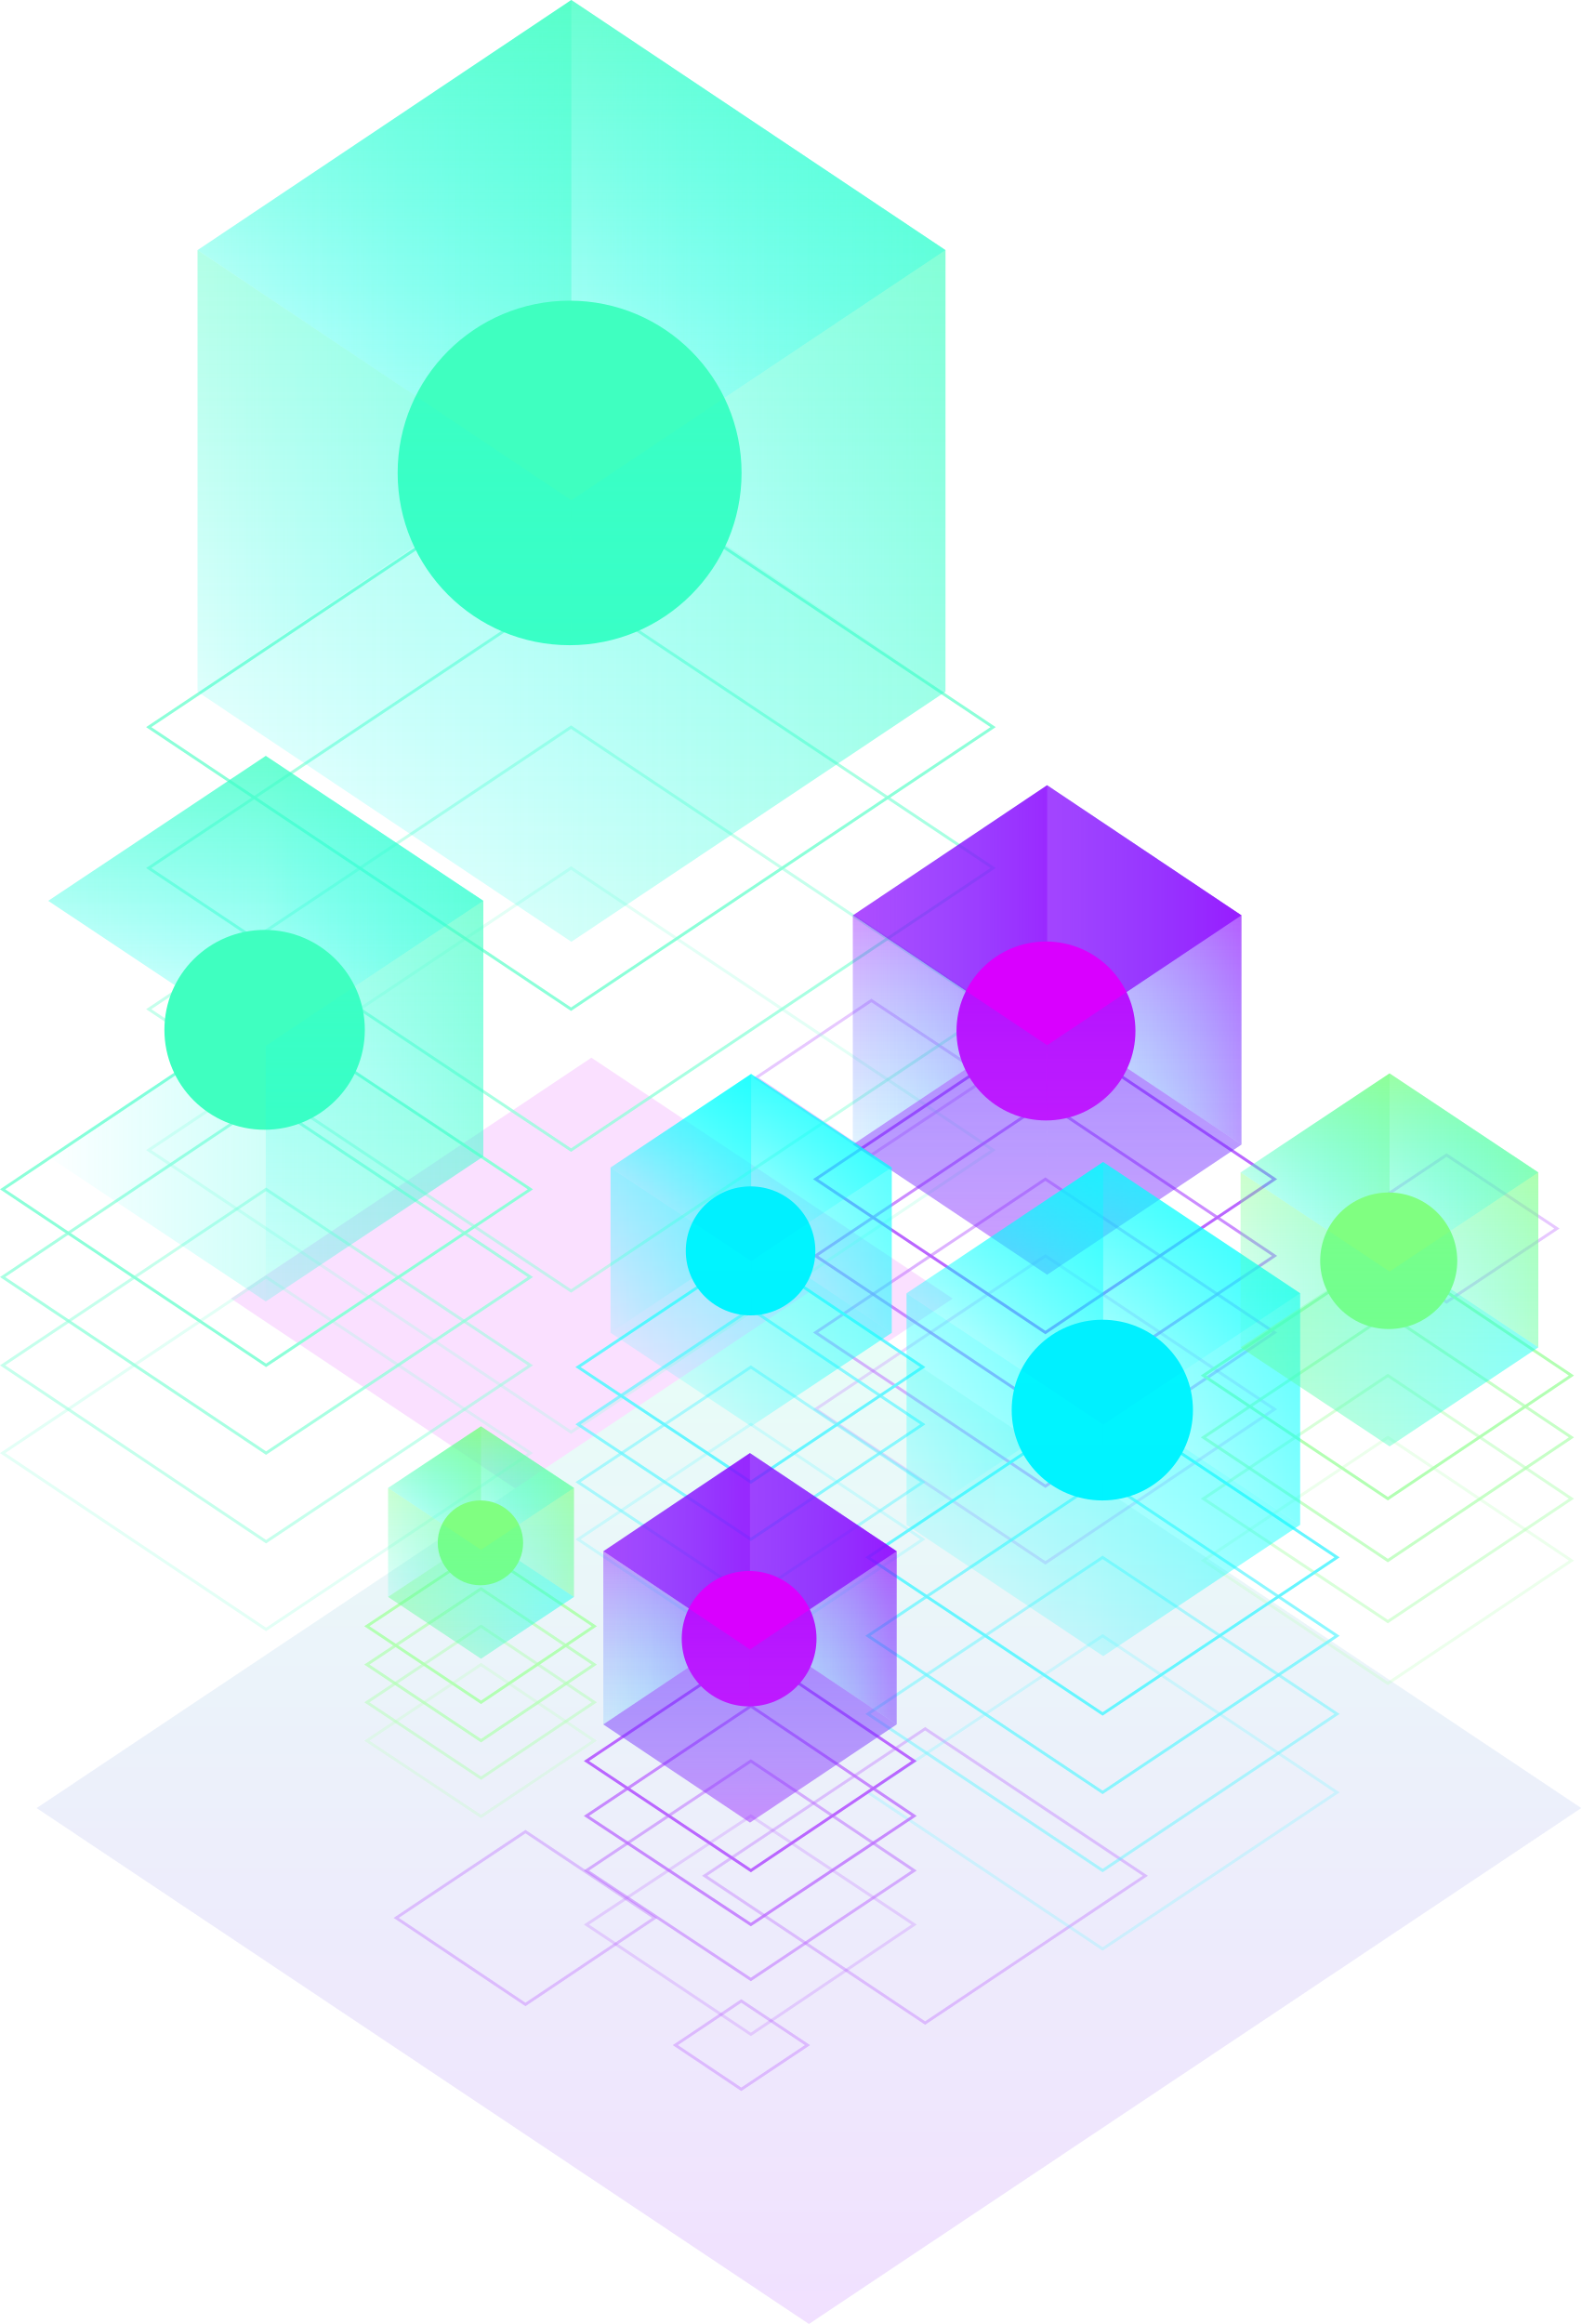
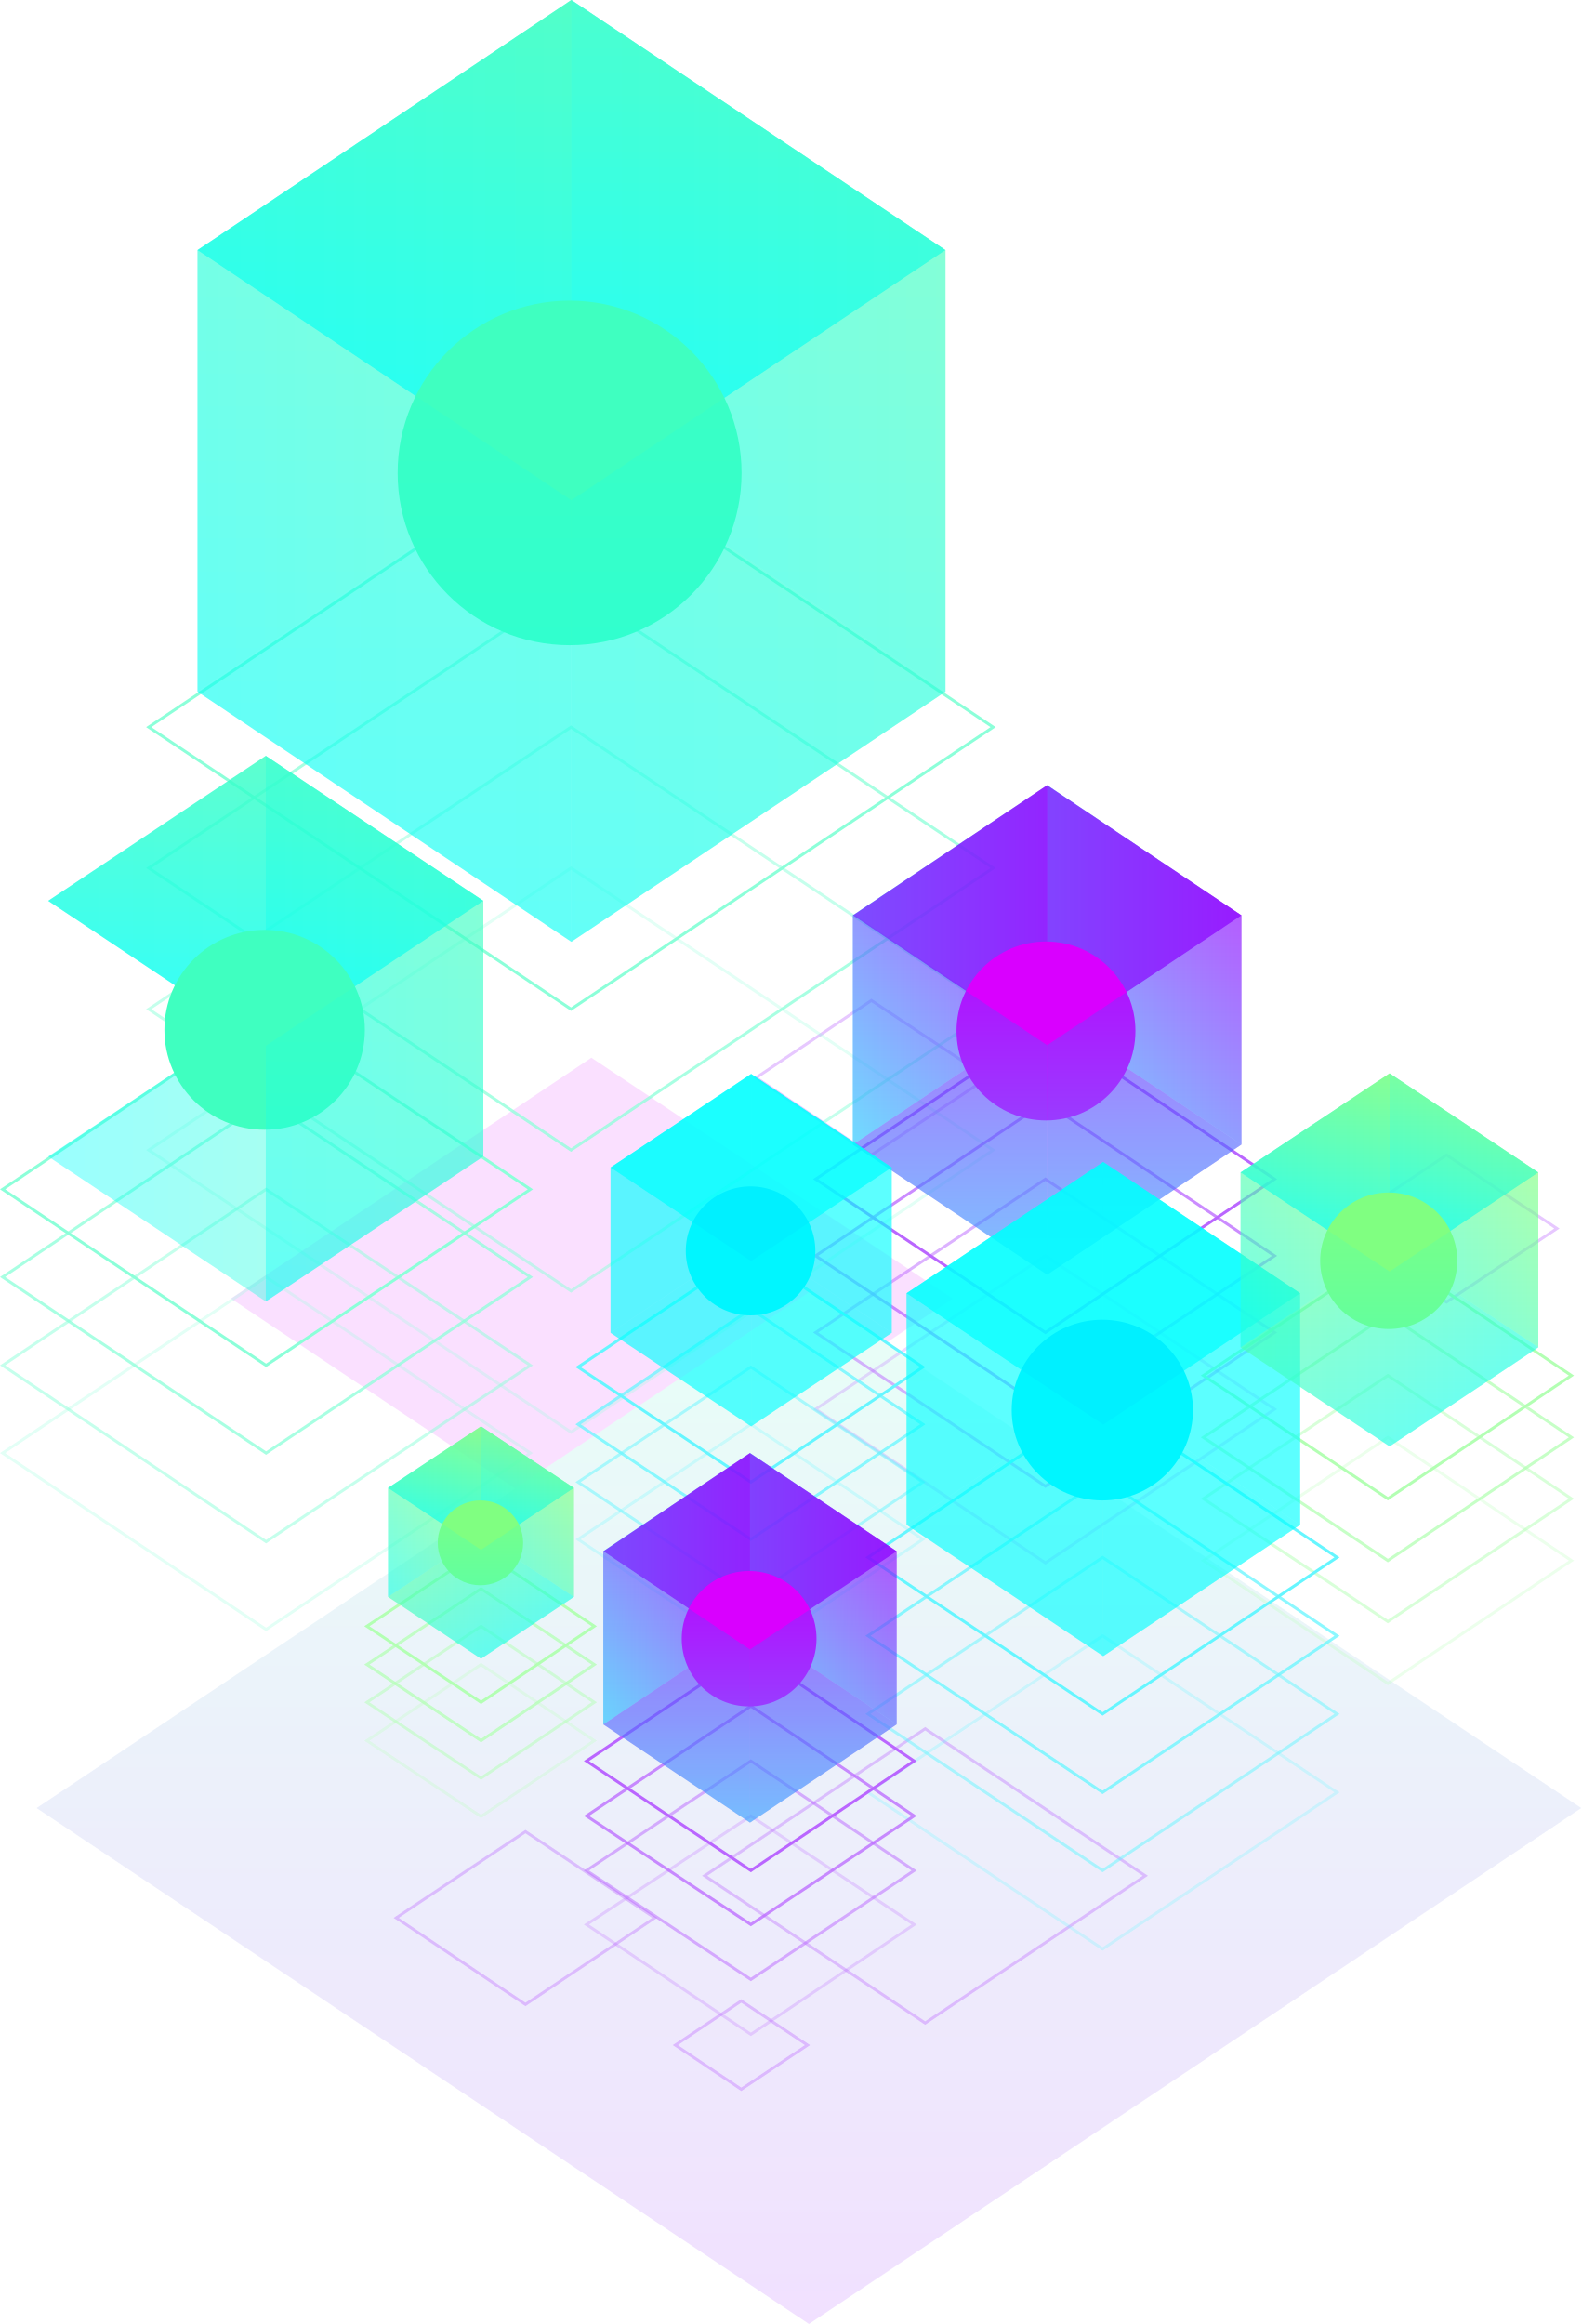
<svg xmlns="http://www.w3.org/2000/svg" xmlns:xlink="http://www.w3.org/1999/xlink" viewBox="0 0 544.4 800">
  <defs>
    <linearGradient id="a" x1="-477.05" y1="784.4" x2="-476.05" y2="784.4" gradientTransform="matrix(0, 355.18, 531.79, 0, -417009.74, 169883.11)" gradientUnits="userSpaceOnUse">
      <stop offset="0" stop-color="#3fffc0" />
      <stop offset="1" stop-color="#8c00ff" />
    </linearGradient>
    <linearGradient id="b" x1="-473.44" y1="783.62" x2="-472.44" y2="783.62" gradientTransform="matrix(133.84, 0, 0, -134.2, 63507.78, 105558.83)" gradientUnits="userSpaceOnUse">
      <stop offset="0" stop-color="#8c00ff" />
      <stop offset="1" stop-color="#8c00ff" />
    </linearGradient>
    <linearGradient id="c" x1="-473.44" y1="783.62" x2="-472.44" y2="783.62" gradientTransform="matrix(133.84, 0, 0, -134.2, 63507.78, 105479.89)" gradientUnits="userSpaceOnUse">
-       <stop offset="0" stop-color="aqua" stop-opacity="0" />
+       <stop offset="0" stop-color="aqua" stopOpacity="0" />
      <stop offset="1" stop-color="#8c00ff" />
    </linearGradient>
    <linearGradient id="d" x1="-469.87" y1="783.74" x2="-468.87" y2="783.74" gradientTransform="matrix(66.92, 0, 0, -67.1, 31653.34, 52922.65)" xlink:href="#c" />
    <linearGradient id="e" x1="-469.87" y1="783.74" x2="-468.87" y2="783.74" gradientTransform="matrix(66.92, 0, 0, -67.1, 31586.42, 52922.65)" xlink:href="#c" />
    <linearGradient id="f" x1="-476.82" y1="778.15" x2="-475.82" y2="778.15" gradientTransform="matrix(0, -89.47, -89.23, 0, 69642.13, -42301.16)" xlink:href="#b" />
    <linearGradient id="g" x1="-476.87" y1="779.63" x2="-475.87" y2="779.63" gradientTransform="matrix(0, -123.67, -123.34, 0, 96401.64, -58537.29)" xlink:href="#c" />
    <linearGradient id="h" x1="-476.87" y1="779.63" x2="-475.87" y2="779.63" gradientTransform="matrix(0, -123.67, -123.34, 0, 96334.72, -58537.29)" xlink:href="#c" />
    <linearGradient id="i" x1="-472.28" y1="783.66" x2="-471.28" y2="783.66" gradientTransform="matrix(101.01, 0, 0, -101.32, 47762.49, 79996.95)" xlink:href="#b" />
    <linearGradient id="j" x1="-472.28" y1="783.66" x2="-471.28" y2="783.66" gradientTransform="matrix(101.01, 0, 0, -101.32, 47762.49, 79937.35)" xlink:href="#c" />
    <linearGradient id="k" x1="-467.56" y1="783.82" x2="-466.56" y2="783.82" gradientTransform="matrix(50.51, 0, 0, -50.66, 23721.3, 40256.67)" xlink:href="#c" />
    <linearGradient id="l" x1="-467.56" y1="783.82" x2="-466.56" y2="783.82" gradientTransform="matrix(50.51, 0, 0, -50.66, 23670.8, 40256.67)" xlink:href="#c" />
    <linearGradient id="m" x1="-476.76" y1="776.42" x2="-475.76" y2="776.42" gradientTransform="matrix(0, -67.55, -67.34, 0, 52392.1, -31637.33)" xlink:href="#b" />
    <linearGradient id="n" x1="-476.83" y1="778.38" x2="-475.83" y2="778.38" gradientTransform="matrix(0, -93.37, -93.09, 0, 72587.93, -43895.59)" xlink:href="#c" />
    <linearGradient id="o" x1="-476.83" y1="778.38" x2="-475.83" y2="778.38" gradientTransform="matrix(0, -93.37, -93.09, 0, 72537.42, -43895.59)" xlink:href="#c" />
    <linearGradient id="p" x1="-472.07" y1="783.67" x2="-471.07" y2="783.67" gradientTransform="matrix(96.8, 0, 0, -96.63, 45757.23, 76181.92)" gradientUnits="userSpaceOnUse">
-       <stop offset="0" stop-color="aqua" stop-opacity="0" />
+       <stop offset="0" stop-color="aqua" stopOpacity="0" />
      <stop offset="1" stop-color="aqua" />
    </linearGradient>
    <linearGradient id="q" x1="-472.07" y1="783.67" x2="-471.07" y2="783.67" gradientTransform="matrix(96.8, 0, 0, -96.63, 45757.23, 76125.08)" xlink:href="#p" />
    <linearGradient id="r" x1="-467.15" y1="783.83" x2="-466.15" y2="783.83" gradientTransform="matrix(48.4, 0, 0, -48.31, 22717.92, 38283.84)" xlink:href="#p" />
    <linearGradient id="s" x1="-467.15" y1="783.83" x2="-466.15" y2="783.83" gradientTransform="matrix(48.4, 0, 0, -48.31, 22669.52, 38283.84)" xlink:href="#p" />
    <linearGradient id="t" x1="-476.75" y1="776.11" x2="-475.75" y2="776.11" gradientTransform="matrix(0, -64.42, -64.54, 0, 50194.09, -30277.22)" xlink:href="#p" />
    <linearGradient id="u" x1="-476.82" y1="778.15" x2="-475.82" y2="778.15" gradientTransform="matrix(0, -89.04, -89.21, 0, 69548.41, -41967.28)" xlink:href="#p" />
    <linearGradient id="v" x1="-476.82" y1="778.15" x2="-475.82" y2="778.15" gradientTransform="matrix(0, -89.04, -89.21, 0, 69500.01, -41967.28)" xlink:href="#p" />
    <linearGradient id="w" x1="-473.48" y1="783.62" x2="-472.48" y2="783.62" gradientTransform="matrix(135.52, 0, 0, -135.55, 64329.09, 106741.22)" xlink:href="#p" />
    <linearGradient id="x" x1="-473.48" y1="783.62" x2="-472.48" y2="783.62" gradientTransform="matrix(135.52, 0, 0, -135.55, 64329.09, 106661.49)" xlink:href="#p" />
    <linearGradient id="y" x1="-469.96" y1="783.74" x2="-468.96" y2="783.74" gradientTransform="matrix(67.76, 0, 0, -67.77, 32074.24, 53578.62)" xlink:href="#p" />
    <linearGradient id="z" x1="-469.96" y1="783.74" x2="-468.96" y2="783.74" gradientTransform="matrix(67.76, 0, 0, -67.77, 32006.48, 53578.62)" xlink:href="#p" />
    <linearGradient id="aa" x1="-476.82" y1="778.22" x2="-475.82" y2="778.22" gradientTransform="matrix(0, -90.36, -90.35, 0, 70540.81, -42597.3)" xlink:href="#p" />
    <linearGradient id="ab" x1="-476.87" y1="779.68" x2="-475.87" y2="779.68" gradientTransform="matrix(0, -124.91, -124.89, 0, 97636.63, -58995.97)" xlink:href="#p" />
    <linearGradient id="ac" x1="-476.87" y1="779.68" x2="-475.87" y2="779.68" gradientTransform="matrix(0, -124.91, -124.89, 0, 97568.87, -58995.97)" xlink:href="#p" />
    <linearGradient id="ad" x1="-475.15" y1="783.56" x2="-474.15" y2="783.56" gradientTransform="matrix(257.58, 0, 0, -258.34, 122306.17, 202665.8)" gradientUnits="userSpaceOnUse">
-       <stop offset="0" stop-color="aqua" stop-opacity="0" />
+       <stop offset="0" stop-color="aqua" stopOpacity="0" />
      <stop offset="1" stop-color="#3fffc0" />
    </linearGradient>
    <linearGradient id="ae" x1="-475.15" y1="783.56" x2="-474.15" y2="783.56" gradientTransform="matrix(257.58, 0, 0, -258.34, 122306.17, 202513.84)" xlink:href="#ad" />
    <linearGradient id="af" x1="-473.3" y1="783.62" x2="-472.3" y2="783.62" gradientTransform="matrix(128.79, 0, 0, -129.17, 61001.66, 101340.52)" xlink:href="#ad" />
    <linearGradient id="ag" x1="-473.3" y1="783.62" x2="-472.3" y2="783.62" gradientTransform="matrix(128.79, 0, 0, -129.17, 60872.86, 101340.52)" xlink:href="#ad" />
    <linearGradient id="ah" x1="-476.91" y1="780.72" x2="-475.91" y2="780.72" gradientTransform="matrix(0, -172.23, -171.72, 0, 134112.54, -81965.01)" xlink:href="#ad" />
    <linearGradient id="ai" x1="-476.93" y1="781.49" x2="-475.93" y2="781.49" gradientTransform="matrix(0, -238.07, -237.37, 0, 185611.36, -113219.21)" xlink:href="#ad" />
    <linearGradient id="aj" x1="-476.93" y1="781.49" x2="-475.93" y2="781.49" gradientTransform="matrix(0, -238.07, -237.37, 0, 185482.57, -113219.21)" xlink:href="#ad" />
    <linearGradient id="ak" x1="-472.35" y1="783.66" x2="-471.35" y2="783.66" gradientTransform="matrix(102.52, 0, 0, -102.32, 48701.71, 80644.39)" gradientUnits="userSpaceOnUse">
      <stop offset="0" stop-color="#80ff81" />
      <stop offset="1" stop-color="aqua" />
    </linearGradient>
    <linearGradient id="al" x1="-472.35" y1="783.66" x2="-471.35" y2="783.66" gradientTransform="matrix(102.52, 0, 0, -102.32, 48701.71, 80584.21)" gradientUnits="userSpaceOnUse">
-       <stop offset="0" stop-color="aqua" stop-opacity="0" />
+       <stop offset="0" stop-color="aqua" stopOpacity="0" />
      <stop offset="1" stop-color="#80ff81" />
    </linearGradient>
    <linearGradient id="am" x1="-467.69" y1="783.81" x2="-466.69" y2="783.81" gradientTransform="matrix(51.26, 0, 0, -51.16, 24301.56, 40514.79)" xlink:href="#al" />
    <linearGradient id="an" x1="-467.69" y1="783.81" x2="-466.69" y2="783.81" gradientTransform="matrix(51.26, 0, 0, -51.16, 24250.3, 40514.79)" xlink:href="#al" />
    <linearGradient id="ao" x1="-476.77" y1="776.52" x2="-475.77" y2="776.52" gradientTransform="matrix(0, -68.21, -68.35, 0, 53400.79, -32082.64)" xlink:href="#al" />
    <linearGradient id="ap" x1="-476.83" y1="778.45" x2="-475.83" y2="778.45" gradientTransform="matrix(0, -94.29, -94.48, 0, 73898.49, -44460.9)" xlink:href="#al" />
    <linearGradient id="aq" x1="-476.83" y1="778.45" x2="-475.83" y2="778.45" gradientTransform="matrix(0, -94.29, -94.48, 0, 73847.23, -44460.9)" xlink:href="#al" />
    <linearGradient id="ar" x1="-473.82" y1="783.61" x2="-472.82" y2="783.61" gradientTransform="matrix(149.84, 0, 0, -149.64, 70859.51, 117655.49)" xlink:href="#ad" />
    <linearGradient id="as" x1="-473.82" y1="783.61" x2="-472.82" y2="783.61" gradientTransform="matrix(149.84, 0, 0, -149.64, 70859.51, 117567.47)" xlink:href="#ad" />
    <linearGradient id="at" x1="-470.63" y1="783.71" x2="-469.63" y2="783.71" gradientTransform="matrix(74.92, 0, 0, -74.82, 35198.87, 58965.7)" xlink:href="#ad" />
    <linearGradient id="au" x1="-476.84" y1="778.72" x2="-475.84" y2="778.72" gradientTransform="matrix(0, -99.76, -99.89, 0, 77727.17, -47208.78)" xlink:href="#ad" />
    <linearGradient id="av" x1="-476.88" y1="780.05" x2="-475.88" y2="780.05" gradientTransform="matrix(0, -137.9, -138.08, 0, 107684.7, -65311.92)" xlink:href="#ad" />
    <linearGradient id="aw" x1="-469.54" y1="783.75" x2="-468.54" y2="783.75" gradientTransform="matrix(63.97, 0, 0, -63.75, 30021.15, 50511.48)" xlink:href="#ak" />
    <linearGradient id="ax" x1="-469.54" y1="783.75" x2="-468.54" y2="783.75" gradientTransform="matrix(63.97, 0, 0, -63.75, 30021.15, 50473.99)" xlink:href="#al" />
    <linearGradient id="ay" x1="-462.09" y1="784" x2="-461.09" y2="784" gradientTransform="matrix(31.99, 0, 0, -31.87, 14795.15, 25509.22)" xlink:href="#al" />
    <linearGradient id="az" x1="-462.09" y1="784" x2="-461.09" y2="784" gradientTransform="matrix(31.99, 0, 0, -31.87, 14763.16, 25509.22)" xlink:href="#al" />
    <linearGradient id="ba" x1="-476.62" y1="772.32" x2="-475.62" y2="772.32" gradientTransform="matrix(0, -42.5, -42.65, 0, 32953.32, -19722.09)" xlink:href="#al" />
    <linearGradient id="bb" x1="-476.73" y1="775.41" x2="-475.73" y2="775.41" gradientTransform="matrix(0, -58.74, -58.95, 0, 45744.05, -27434.27)" xlink:href="#al" />
    <linearGradient id="bc" x1="-476.73" y1="775.41" x2="-475.73" y2="775.41" gradientTransform="matrix(0, -58.74, -58.95, 0, 45712.06, -27434.27)" xlink:href="#al" />
  </defs>
  <g style="opacity:0.6">
    <g style="opacity:0.2">
      <path d="M176.6,447,52.2,364.1-71.9,447,52.2,529.9Z" transform="translate(151.4)" style="fill:#d900ff" />
      <path d="M393,622.4,127.1,444.8-138.8,622.4,127.1,800Z" transform="translate(151.4)" style="fill:url(#a)" />
    </g>
    <g style="opacity:0.95">
-       <path d="M242.9,645.7l-75.8-50.6L91.2,645.7l75.9,50.7Z" transform="translate(151.4)" style="fill:none;stroke:#8c00ff;stroke-linecap:round;stroke-miterlimit:10;stroke-opacity:0.4;opacity:0.95;isolation:isolate" />
+       <path d="M242.9,645.7l-75.8-50.6L91.2,645.7l75.9,50.7Z" transform="translate(151.4)" style="fill:none;stroke:#8c00ff;strokeLinecap:round;stroke-miterlimit:10;stroke-opacity:0.4;opacity:0.95;isolation:isolate" />
    </g>
    <g style="opacity:0.95">
-       <path d="M384.6,422.9l-38-25.3-37.9,25.3,37.9,25.3Z" transform="translate(151.4)" style="fill:none;stroke:#8c00ff;stroke-linecap:round;stroke-miterlimit:10;stroke-opacity:0.4;opacity:0.95;isolation:isolate" />
+       <path d="M384.6,422.9l-38-25.3-37.9,25.3,37.9,25.3Z" transform="translate(151.4)" style="fill:none;stroke:#8c00ff;strokeLinecap:round;stroke-miterlimit:10;stroke-opacity:0.4;opacity:0.95;isolation:isolate" />
    </g>
    <g style="opacity:0.95">
-       <path d="M188.6,371l-40-26.6L108.9,371l39.7,26.6Z" transform="translate(151.4)" style="fill:none;stroke:#8c00ff;stroke-linecap:round;stroke-miterlimit:10;stroke-opacity:0.4;opacity:0.95;isolation:isolate" />
+       <path d="M188.6,371l-40-26.6L108.9,371l39.7,26.6Z" transform="translate(151.4)" style="fill:none;stroke:#8c00ff;strokeLinecap:round;stroke-miterlimit:10;stroke-opacity:0.4;opacity:0.95;isolation:isolate" />
    </g>
    <g style="opacity:0.95">
-       <path d="M74,660.2,29.5,630.5-15,660.2,29.5,690Z" transform="translate(151.4)" style="fill:none;stroke:#8c00ff;stroke-linecap:round;stroke-miterlimit:10;stroke-opacity:0.4;opacity:0.95;isolation:isolate" />
+       <path d="M74,660.2,29.5,630.5-15,660.2,29.5,690Z" transform="translate(151.4)" style="fill:none;stroke:#8c00ff;strokeLinecap:round;stroke-miterlimit:10;stroke-opacity:0.4;opacity:0.95;isolation:isolate" />
    </g>
    <g style="opacity:0.95">
-       <path d="M126.6,704l-22.8-15.2L81.1,704l22.7,15.2Z" transform="translate(151.4)" style="fill:none;stroke:#8c00ff;stroke-linecap:round;stroke-miterlimit:10;stroke-opacity:0.4;opacity:0.95;isolation:isolate" />
+       <path d="M126.6,704l-22.8-15.2L81.1,704l22.7,15.2Z" transform="translate(151.4)" style="fill:none;stroke:#8c00ff;strokeLinecap:round;stroke-miterlimit:10;stroke-opacity:0.4;opacity:0.95;isolation:isolate" />
    </g>
-     <path d="M45.2,493l145.3-97.1L45.2,298.8l-145.4,97.1Z" transform="translate(151.4)" style="fill:none;stroke:#3fffc0;stroke-linecap:round;stroke-miterlimit:10;opacity:0.25;isolation:isolate" />
-     <path d="M45.2,444.4l145.3-97L45.2,250.3l-145.4,97.1Z" transform="translate(151.4)" style="fill:none;stroke:#3fffc0;stroke-linecap:round;stroke-miterlimit:10;opacity:0.5;isolation:isolate" />
-     <path d="M45.2,395.9l145.3-97.1-145.3-97-145.4,97Z" transform="translate(151.4)" style="fill:none;stroke:#3fffc0;stroke-linecap:round;stroke-miterlimit:10;opacity:0.75;isolation:isolate" />
-     <path d="M190.5,250.3,45.2,153.2l-145.4,97.1L45.2,347.4Z" transform="translate(151.4)" style="fill:none;stroke:#3fffc0;stroke-linecap:round;stroke-miterlimit:10" />
-     <path d="M208.5,538l78.9-52.9-78.9-52.8-79.1,52.8Z" transform="translate(151.4)" style="fill:none;stroke:#8c00ff;stroke-linecap:round;stroke-miterlimit:10;opacity:0.25;isolation:isolate" />
-     <path d="M208.5,511.6l78.9-52.9-78.9-52.8-79.1,52.8Z" transform="translate(151.4)" style="fill:none;stroke:#8c00ff;stroke-linecap:round;stroke-miterlimit:10;opacity:0.5;isolation:isolate" />
-     <path d="M208.5,485.1l78.9-52.8-78.9-52.9-79.1,52.9Z" transform="translate(151.4)" style="fill:none;stroke:#8c00ff;stroke-linecap:round;stroke-miterlimit:10;opacity:0.75;isolation:isolate" />
-     <path d="M287.4,405.9,208.5,353l-79.1,52.9,79.1,52.8Z" transform="translate(151.4)" style="fill:none;stroke:#8c00ff;stroke-linecap:round;stroke-miterlimit:10" />
-     <path d="M107.1,569.5l59.2-39.6-59.2-39.6L47.6,529.9Z" transform="translate(151.4)" style="fill:none;stroke:#00f0ff;stroke-linecap:round;stroke-miterlimit:10;opacity:0.25;isolation:isolate" />
-     <path d="M107.1,549.8l59.2-39.6-59.2-39.6L47.6,510.2Z" transform="translate(151.4)" style="fill:none;stroke:#00f0ff;stroke-linecap:round;stroke-miterlimit:10;opacity:0.5;isolation:isolate" />
-     <path d="M107.1,529.9l59.2-39.6-59.2-39.7L47.6,490.3Z" transform="translate(151.4)" style="fill:none;stroke:#00f0ff;stroke-linecap:round;stroke-miterlimit:10;opacity:0.75;isolation:isolate" />
-     <path d="M166.3,470.6l-59.2-39.7L47.6,470.6l59.5,39.6Z" transform="translate(151.4)" style="fill:none;stroke:#00f0ff;stroke-linecap:round;stroke-miterlimit:10" />
-     <path d="M-59.8,560.9l91-60.7-91-60.6-90.7,60.6Z" transform="translate(151.4)" style="fill:none;stroke:#3fffc0;stroke-linecap:round;stroke-miterlimit:10;opacity:0.25;isolation:isolate" />
-     <path d="M-59.8,530.7l91-60.7-91-60.6L-150.5,470Z" transform="translate(151.4)" style="fill:none;stroke:#3fffc0;stroke-linecap:round;stroke-miterlimit:10;opacity:0.5;isolation:isolate" />
-     <path d="M-59.8,500.2l91-60.6-91-60.7-90.7,60.7Z" transform="translate(151.4)" style="fill:none;stroke:#3fffc0;stroke-linecap:round;stroke-miterlimit:10;opacity:0.75;isolation:isolate" />
-     <path d="M31.2,409.4l-91-60.7-90.7,60.7L-59.8,470Z" transform="translate(151.4)" style="fill:none;stroke:#3fffc0;stroke-linecap:round;stroke-miterlimit:10" />
-     <path d="M14.2,625.3l39-26.1L14.2,573l-39.3,26.2Z" transform="translate(151.4)" style="fill:none;stroke:#80ff81;stroke-linecap:round;stroke-miterlimit:10;opacity:0.25;isolation:isolate" />
-     <path d="M14.2,612.1l39-26.1-39-26.2L-25.1,586Z" transform="translate(151.4)" style="fill:none;stroke:#80ff81;stroke-linecap:round;stroke-miterlimit:10;opacity:0.5;isolation:isolate" />
-     <path d="M14.2,599.2l39-26.2-39-26.1L-25.1,573Z" transform="translate(151.4)" style="fill:none;stroke:#80ff81;stroke-linecap:round;stroke-miterlimit:10;opacity:0.75;isolation:isolate" />
-     <path d="M53.2,559.8l-39-26.1-39.3,26.1L14.2,586Z" transform="translate(151.4)" style="fill:none;stroke:#80ff81;stroke-linecap:round;stroke-miterlimit:10" />
-     <path d="M326.4,579.5l63.2-42.3-63.2-42.4-63.5,42.4Z" transform="translate(151.4)" style="fill:none;stroke:#80ff81;stroke-linecap:round;stroke-miterlimit:10;opacity:0.25;isolation:isolate" />
-     <path d="M326.4,558.2l63.2-42.3-63.2-42.4-63.5,42.4Z" transform="translate(151.4)" style="fill:none;stroke:#80ff81;stroke-linecap:round;stroke-miterlimit:10;opacity:0.5;isolation:isolate" />
-     <path d="M326.4,537.2l63.2-42.4-63.2-42.3-63.5,42.3Z" transform="translate(151.4)" style="fill:none;stroke:#80ff81;stroke-linecap:round;stroke-miterlimit:10;opacity:0.75;isolation:isolate" />
-     <path d="M389.6,473.5l-63.2-42.3-63.5,42.3,63.5,42.4Z" transform="translate(151.4)" style="fill:none;stroke:#80ff81;stroke-linecap:round;stroke-miterlimit:10" />
-     <path d="M228.2,670.9,308.9,617l-80.7-53.9L147.4,617Z" transform="translate(151.4)" style="fill:none;stroke:#00f0ff;stroke-linecap:round;stroke-miterlimit:10;opacity:0.25;isolation:isolate" />
-     <path d="M228.2,643.9,308.9,590l-80.7-53.9L147.4,590Z" transform="translate(151.4)" style="fill:none;stroke:#00f0ff;stroke-linecap:round;stroke-miterlimit:10;opacity:0.5;isolation:isolate" />
-     <path d="M228.2,617l80.7-53.9-80.7-54-80.8,54Z" transform="translate(151.4)" style="fill:none;stroke:#00f0ff;stroke-linecap:round;stroke-miterlimit:10;opacity:0.75;isolation:isolate" />
-     <path d="M308.9,536.1l-80.7-53.9-80.8,53.9L228.2,590Z" transform="translate(151.4)" style="fill:none;stroke:#00f0ff;stroke-linecap:round;stroke-miterlimit:10" />
-     <path d="M107.1,700.3l56.2-37.8-56.2-37.4L50.5,662.5Z" transform="translate(151.4)" style="fill:none;stroke:#8c00ff;stroke-linecap:round;stroke-miterlimit:10;opacity:0.25;isolation:isolate" />
-     <path d="M107.1,681.4l56.2-37.5-56.2-37.7L50.5,643.9Z" transform="translate(151.4)" style="fill:none;stroke:#8c00ff;stroke-linecap:round;stroke-miterlimit:10;opacity:0.5;isolation:isolate" />
-     <path d="M107.1,662.5l56.2-37.4-56.2-37.8L50.5,625.1Z" transform="translate(151.4)" style="fill:none;stroke:#8c00ff;stroke-linecap:round;stroke-miterlimit:10;opacity:0.75;isolation:isolate" />
-     <path d="M163.3,606.2l-56.2-37.8L50.5,606.2l56.6,37.7Z" transform="translate(151.4)" style="fill:none;stroke:#8c00ff;stroke-linecap:round;stroke-miterlimit:10" />
+     <path d="M45.2,493l145.3-97.1L45.2,298.8l-145.4,97.1Z" transform="translate(151.4)" style="fill:none;stroke:#3fffc0;strokeLinecap:round;stroke-miterlimit:10;opacity:0.25;isolation:isolate" />
+     <path d="M45.2,444.4l145.3-97L45.2,250.3l-145.4,97.1Z" transform="translate(151.4)" style="fill:none;stroke:#3fffc0;strokeLinecap:round;stroke-miterlimit:10;opacity:0.5;isolation:isolate" />
+     <path d="M45.2,395.9l145.3-97.1-145.3-97-145.4,97Z" transform="translate(151.4)" style="fill:none;stroke:#3fffc0;strokeLinecap:round;stroke-miterlimit:10;opacity:0.75;isolation:isolate" />
+     <path d="M190.5,250.3,45.2,153.2l-145.4,97.1L45.2,347.4Z" transform="translate(151.4)" style="fill:none;stroke:#3fffc0;strokeLinecap:round;stroke-miterlimit:10" />
+     <path d="M208.5,538l78.9-52.9-78.9-52.8-79.1,52.8Z" transform="translate(151.4)" style="fill:none;stroke:#8c00ff;strokeLinecap:round;stroke-miterlimit:10;opacity:0.25;isolation:isolate" />
+     <path d="M208.5,511.6l78.9-52.9-78.9-52.8-79.1,52.8Z" transform="translate(151.4)" style="fill:none;stroke:#8c00ff;strokeLinecap:round;stroke-miterlimit:10;opacity:0.5;isolation:isolate" />
+     <path d="M208.5,485.1l78.9-52.8-78.9-52.9-79.1,52.9Z" transform="translate(151.4)" style="fill:none;stroke:#8c00ff;strokeLinecap:round;stroke-miterlimit:10;opacity:0.75;isolation:isolate" />
+     <path d="M287.4,405.9,208.5,353l-79.1,52.9,79.1,52.8Z" transform="translate(151.4)" style="fill:none;stroke:#8c00ff;strokeLinecap:round;stroke-miterlimit:10" />
+     <path d="M107.1,569.5l59.2-39.6-59.2-39.6L47.6,529.9Z" transform="translate(151.4)" style="fill:none;stroke:#00f0ff;strokeLinecap:round;stroke-miterlimit:10;opacity:0.25;isolation:isolate" />
+     <path d="M107.1,549.8l59.2-39.6-59.2-39.6L47.6,510.2Z" transform="translate(151.4)" style="fill:none;stroke:#00f0ff;strokeLinecap:round;stroke-miterlimit:10;opacity:0.5;isolation:isolate" />
+     <path d="M107.1,529.9l59.2-39.6-59.2-39.7L47.6,490.3Z" transform="translate(151.4)" style="fill:none;stroke:#00f0ff;strokeLinecap:round;stroke-miterlimit:10;opacity:0.75;isolation:isolate" />
+     <path d="M166.3,470.6l-59.2-39.7L47.6,470.6l59.5,39.6Z" transform="translate(151.4)" style="fill:none;stroke:#00f0ff;strokeLinecap:round;stroke-miterlimit:10" />
+     <path d="M-59.8,560.9l91-60.7-91-60.6-90.7,60.6Z" transform="translate(151.4)" style="fill:none;stroke:#3fffc0;strokeLinecap:round;stroke-miterlimit:10;opacity:0.25;isolation:isolate" />
+     <path d="M-59.8,530.7l91-60.7-91-60.6L-150.5,470Z" transform="translate(151.4)" style="fill:none;stroke:#3fffc0;strokeLinecap:round;stroke-miterlimit:10;opacity:0.5;isolation:isolate" />
+     <path d="M-59.8,500.2l91-60.6-91-60.7-90.7,60.7Z" transform="translate(151.4)" style="fill:none;stroke:#3fffc0;strokeLinecap:round;stroke-miterlimit:10;opacity:0.75;isolation:isolate" />
+     <path d="M31.2,409.4l-91-60.7-90.7,60.7L-59.8,470Z" transform="translate(151.4)" style="fill:none;stroke:#3fffc0;strokeLinecap:round;stroke-miterlimit:10" />
+     <path d="M14.2,625.3l39-26.1L14.2,573l-39.3,26.2Z" transform="translate(151.4)" style="fill:none;stroke:#80ff81;strokeLinecap:round;stroke-miterlimit:10;opacity:0.25;isolation:isolate" />
+     <path d="M14.2,612.1l39-26.1-39-26.2L-25.1,586Z" transform="translate(151.4)" style="fill:none;stroke:#80ff81;strokeLinecap:round;stroke-miterlimit:10;opacity:0.5;isolation:isolate" />
+     <path d="M14.2,599.2l39-26.2-39-26.1L-25.1,573Z" transform="translate(151.4)" style="fill:none;stroke:#80ff81;strokeLinecap:round;stroke-miterlimit:10;opacity:0.75;isolation:isolate" />
+     <path d="M53.2,559.8l-39-26.1-39.3,26.1L14.2,586Z" transform="translate(151.4)" style="fill:none;stroke:#80ff81;strokeLinecap:round;stroke-miterlimit:10" />
+     <path d="M326.4,579.5l63.2-42.3-63.2-42.4-63.5,42.4Z" transform="translate(151.4)" style="fill:none;stroke:#80ff81;strokeLinecap:round;stroke-miterlimit:10;opacity:0.25;isolation:isolate" />
+     <path d="M326.4,558.2l63.2-42.3-63.2-42.4-63.5,42.4Z" transform="translate(151.4)" style="fill:none;stroke:#80ff81;strokeLinecap:round;stroke-miterlimit:10;opacity:0.5;isolation:isolate" />
+     <path d="M326.4,537.2l63.2-42.4-63.2-42.3-63.5,42.3Z" transform="translate(151.4)" style="fill:none;stroke:#80ff81;strokeLinecap:round;stroke-miterlimit:10;opacity:0.75;isolation:isolate" />
+     <path d="M389.6,473.5l-63.2-42.3-63.5,42.3,63.5,42.4Z" transform="translate(151.4)" style="fill:none;stroke:#80ff81;strokeLinecap:round;stroke-miterlimit:10" />
+     <path d="M228.2,670.9,308.9,617l-80.7-53.9L147.4,617Z" transform="translate(151.4)" style="fill:none;stroke:#00f0ff;strokeLinecap:round;stroke-miterlimit:10;opacity:0.25;isolation:isolate" />
+     <path d="M228.2,643.9,308.9,590l-80.7-53.9L147.4,590Z" transform="translate(151.4)" style="fill:none;stroke:#00f0ff;strokeLinecap:round;stroke-miterlimit:10;opacity:0.5;isolation:isolate" />
+     <path d="M228.2,617l80.7-53.9-80.7-54-80.8,54Z" transform="translate(151.4)" style="fill:none;stroke:#00f0ff;strokeLinecap:round;stroke-miterlimit:10;opacity:0.75;isolation:isolate" />
+     <path d="M308.9,536.1l-80.7-53.9-80.8,53.9L228.2,590Z" transform="translate(151.4)" style="fill:none;stroke:#00f0ff;strokeLinecap:round;stroke-miterlimit:10" />
+     <path d="M107.1,700.3l56.2-37.8-56.2-37.4L50.5,662.5Z" transform="translate(151.4)" style="fill:none;stroke:#8c00ff;strokeLinecap:round;stroke-miterlimit:10;opacity:0.25;isolation:isolate" />
+     <path d="M107.1,681.4l56.2-37.5-56.2-37.7L50.5,643.9Z" transform="translate(151.4)" style="fill:none;stroke:#8c00ff;strokeLinecap:round;stroke-miterlimit:10;opacity:0.5;isolation:isolate" />
+     <path d="M107.1,662.5l56.2-37.4-56.2-37.8L50.5,625.1Z" transform="translate(151.4)" style="fill:none;stroke:#8c00ff;strokeLinecap:round;stroke-miterlimit:10;opacity:0.75;isolation:isolate" />
+     <path d="M163.3,606.2l-56.2-37.8L50.5,606.2l56.6,37.7Z" transform="translate(151.4)" style="fill:none;stroke:#8c00ff;strokeLinecap:round;stroke-miterlimit:10" />
  </g>
  <path d="M276,394l-66.9-44.7L142.2,394l66.9,44.8Z" transform="translate(151.4)" style="opacity:0.4;isolation:isolate;fill:url(#b)" />
  <path d="M276,315.1l-66.9-44.8-66.9,44.8,66.9,44.7Z" transform="translate(151.4)" style="opacity:0.4;isolation:isolate;fill:url(#c)" />
  <path d="M209.1,270.3v79L276,394V315.1Z" transform="translate(151.4)" style="opacity:0.4;isolation:isolate;fill:url(#d)" />
  <path d="M209.1,270.3v79L142.2,394V315.1Z" transform="translate(151.4)" style="opacity:0.4;isolation:isolate;fill:url(#e)" />
  <path d="M142.2,315.1l66.9,44.7L276,315.1l-66.9-44.8Z" transform="translate(151.4)" style="opacity:0.7;isolation:isolate;fill:url(#f)" />
  <ellipse cx="360.1" cy="354.9" rx="30.8" ry="30.8" style="fill:#d900ff" />
  <path d="M276,315.1V394l-66.9,44.8v-79Z" transform="translate(151.4)" style="opacity:0.4;isolation:isolate;fill:url(#g)" />
  <path d="M142.2,315.1V394l66.9,44.8v-79Z" transform="translate(151.4)" style="opacity:0.4;isolation:isolate;fill:url(#h)" />
  <path d="M157.3,593.6l-50.5-33.8L56.3,593.6l50.5,33.8Z" transform="translate(151.4)" style="opacity:0.4;isolation:isolate;fill:url(#i)" />
  <path d="M157.3,534l-50.5-33.8L56.3,534l50.5,33.8Z" transform="translate(151.4)" style="opacity:0.4;isolation:isolate;fill:url(#j)" />
  <path d="M106.8,500.2v59.6l50.5,33.8V534Z" transform="translate(151.4)" style="opacity:0.4;isolation:isolate;fill:url(#k)" />
  <path d="M106.8,500.2v59.6L56.3,593.6V534Z" transform="translate(151.4)" style="opacity:0.4;isolation:isolate;fill:url(#l)" />
  <path d="M56.3,534l50.5,33.8L157.3,534l-50.5-33.8Z" transform="translate(151.4)" style="opacity:0.7;isolation:isolate;fill:url(#m)" />
  <ellipse cx="257.9" cy="564.1" rx="23.2" ry="23.3" style="fill:#d900ff" />
  <path d="M157.3,534v59.6l-50.5,33.8V567.8Z" transform="translate(151.4)" style="opacity:0.4;isolation:isolate;fill:url(#n)" />
  <path d="M56.3,534v59.6l50.5,33.8V567.8Z" transform="translate(151.4)" style="opacity:0.4;isolation:isolate;fill:url(#o)" />
  <path d="M155.6,458.8l-48.4-32.3L58.8,458.8,107.2,491Z" transform="translate(151.4)" style="opacity:0.4;isolation:isolate;fill:url(#p)" />
  <path d="M155.6,401.9l-48.4-32.2L58.8,401.9l48.4,32.2Z" transform="translate(151.4)" style="opacity:0.4;isolation:isolate;fill:url(#q)" />
  <path d="M107.2,369.7v56.8l48.4,32.3V401.9Z" transform="translate(151.4)" style="opacity:0.4;isolation:isolate;fill:url(#r)" />
  <path d="M107.2,369.7v56.8L58.8,458.8V401.9Z" transform="translate(151.4)" style="opacity:0.4;isolation:isolate;fill:url(#s)" />
  <path d="M58.8,401.9l48.4,32.2,48.4-32.2-48.4-32.2Z" transform="translate(151.4)" style="opacity:0.7;isolation:isolate;fill:url(#t)" />
  <ellipse cx="258.4" cy="430.6" rx="22.3" ry="22.2" style="fill:#00f0ff" />
  <path d="M155.6,401.9v56.9L107.2,491V434.1Z" transform="translate(151.4)" style="opacity:0.4;isolation:isolate;fill:url(#u)" />
  <path d="M58.8,401.9v56.9L107.2,491V434.1Z" transform="translate(151.4)" style="opacity:0.4;isolation:isolate;fill:url(#v)" />
  <path d="M296.2,524.9l-67.8-45.1-67.7,45.1,67.7,45.2Z" transform="translate(151.4)" style="opacity:0.4;isolation:isolate;fill:url(#w)" />
  <path d="M296.2,445.2,228.4,400l-67.7,45.2,67.7,45.2Z" transform="translate(151.4)" style="opacity:0.4;isolation:isolate;fill:url(#x)" />
  <path d="M228.4,400v79.8l67.8,45.1V445.2Z" transform="translate(151.4)" style="opacity:0.4;isolation:isolate;fill:url(#y)" />
  <path d="M228.4,400v79.8l-67.7,45.1V445.2Z" transform="translate(151.4)" style="opacity:0.4;isolation:isolate;fill:url(#z)" />
  <path d="M160.7,445.2l67.7,45.2,67.8-45.2L228.4,400Z" transform="translate(151.4)" style="opacity:0.7;isolation:isolate;fill:url(#aa)" />
  <ellipse cx="379.5" cy="485.4" rx="31.2" ry="31.1" style="fill:#00f0ff" />
  <path d="M296.2,445.2v79.7l-67.8,45.2V490.4Z" transform="translate(151.4)" style="opacity:0.4;isolation:isolate;fill:url(#ab)" />
  <path d="M160.7,445.2v79.7l67.7,45.2V490.4Z" transform="translate(151.4)" style="opacity:0.4;isolation:isolate;fill:url(#ac)" />
  <path d="M174.1,238.1,45.3,152-83.4,238.1,45.3,324.2Z" transform="translate(151.4)" style="opacity:0.4;isolation:isolate;fill:url(#ad)" />
  <path d="M174.1,86.1,45.3,0-83.4,86.1,45.3,172.2Z" transform="translate(151.4)" style="opacity:0.4;isolation:isolate;fill:url(#ae)" />
  <path d="M45.3,0V152l128.8,86.1V86.1Z" transform="translate(151.4)" style="opacity:0.4;isolation:isolate;fill:url(#af)" />
  <path d="M45.3,0V152L-83.4,238.1V86.1Z" transform="translate(151.4)" style="opacity:0.4;isolation:isolate;fill:url(#ag)" />
  <path d="M-83.4,86.1,45.3,172.2,174.1,86.1,45.3,0Z" transform="translate(151.4)" style="opacity:0.7;isolation:isolate;fill:url(#ah)" />
  <ellipse cx="196.1" cy="162.8" rx="59.2" ry="59.3" style="fill:#3fffc0" />
  <path d="M174.1,86.1v152L45.3,324.2v-152Z" transform="translate(151.4)" style="opacity:0.4;isolation:isolate;fill:url(#ai)" />
  <path d="M-83.4,86.1v152L45.3,324.2v-152Z" transform="translate(151.4)" style="opacity:0.4;isolation:isolate;fill:url(#aj)" />
  <path d="M378.2,463.8,327,429.7l-51.3,34.1L327,497.9Z" transform="translate(151.4)" style="opacity:0.4;isolation:isolate;fill:url(#ak)" />
  <path d="M378.2,403.6,327,369.5l-51.3,34.1L327,437.7Z" transform="translate(151.4)" style="opacity:0.4;isolation:isolate;fill:url(#al)" />
  <path d="M327,369.5v60.2l51.2,34.1V403.6Z" transform="translate(151.4)" style="opacity:0.4;isolation:isolate;fill:url(#am)" />
  <path d="M327,369.5v60.2l-51.3,34.1V403.6Z" transform="translate(151.4)" style="opacity:0.4;isolation:isolate;fill:url(#an)" />
  <path d="M275.7,403.6,327,437.7l51.2-34.1L327,369.5Z" transform="translate(151.4)" style="opacity:0.7;isolation:isolate;fill:url(#ao)" />
  <ellipse cx="478.1" cy="434" rx="23.6" ry="23.5" style="fill:#80ff81" />
  <path d="M378.2,403.6v60.2L327,497.9V437.7Z" transform="translate(151.4)" style="opacity:0.4;isolation:isolate;fill:url(#ap)" />
  <path d="M275.7,403.6v60.2L327,497.9V437.7Z" transform="translate(151.4)" style="opacity:0.4;isolation:isolate;fill:url(#aq)" />
  <path d="M15,398.1l-74.9-49.8-74.9,49.8L-59.9,448Z" transform="translate(151.4)" style="opacity:0.4;isolation:isolate;fill:url(#ar)" />
  <path d="M15,310.1l-74.9-49.9-74.9,49.9L-59.9,360Z" transform="translate(151.4)" style="opacity:0.4;isolation:isolate;fill:url(#as)" />
  <path d="M-59.9,260.2v88.1L15,398.1v-88Z" transform="translate(151.4)" style="opacity:0.4;isolation:isolate;fill:url(#at)" />
  <path d="M-134.8,310.1-59.9,360,15,310.1l-74.9-49.9Z" transform="translate(151.4)" style="opacity:0.7;isolation:isolate;fill:url(#au)" />
  <ellipse cx="91.1" cy="354.5" rx="34.5" ry="34.4" style="fill:#3fffc0" />
  <path d="M15,310.1v88L-59.9,448V360Z" transform="translate(151.4)" style="opacity:0.4;isolation:isolate;fill:url(#av)" />
  <path d="M46.2,549.7l-32-21.2-32,21.2,32,21.3Z" transform="translate(151.4)" style="opacity:0.4;isolation:isolate;fill:url(#aw)" />
  <path d="M46.2,512.2,14.2,491l-32,21.2,32,21.3Z" transform="translate(151.4)" style="opacity:0.4;isolation:isolate;fill:url(#ax)" />
  <path d="M14.2,491v37.5l32,21.2V512.2Z" transform="translate(151.4)" style="opacity:0.4;isolation:isolate;fill:url(#ay)" />
  <path d="M14.2,491v37.5l-32,21.2V512.2Z" transform="translate(151.4)" style="opacity:0.4;isolation:isolate;fill:url(#az)" />
  <path d="M-17.8,512.2l32,21.3,32-21.3L14.2,491Z" transform="translate(151.4)" style="opacity:0.7;isolation:isolate;fill:url(#ba)" />
  <ellipse cx="165.4" cy="531.1" rx="14.7" ry="14.6" style="fill:#80ff81" />
  <path d="M46.2,512.2v37.5L14.2,571V533.5Z" transform="translate(151.4)" style="opacity:0.4;isolation:isolate;fill:url(#bb)" />
  <path d="M-17.8,512.2v37.5l32,21.3V533.5Z" transform="translate(151.4)" style="opacity:0.4;isolation:isolate;fill:url(#bc)" />
</svg>
